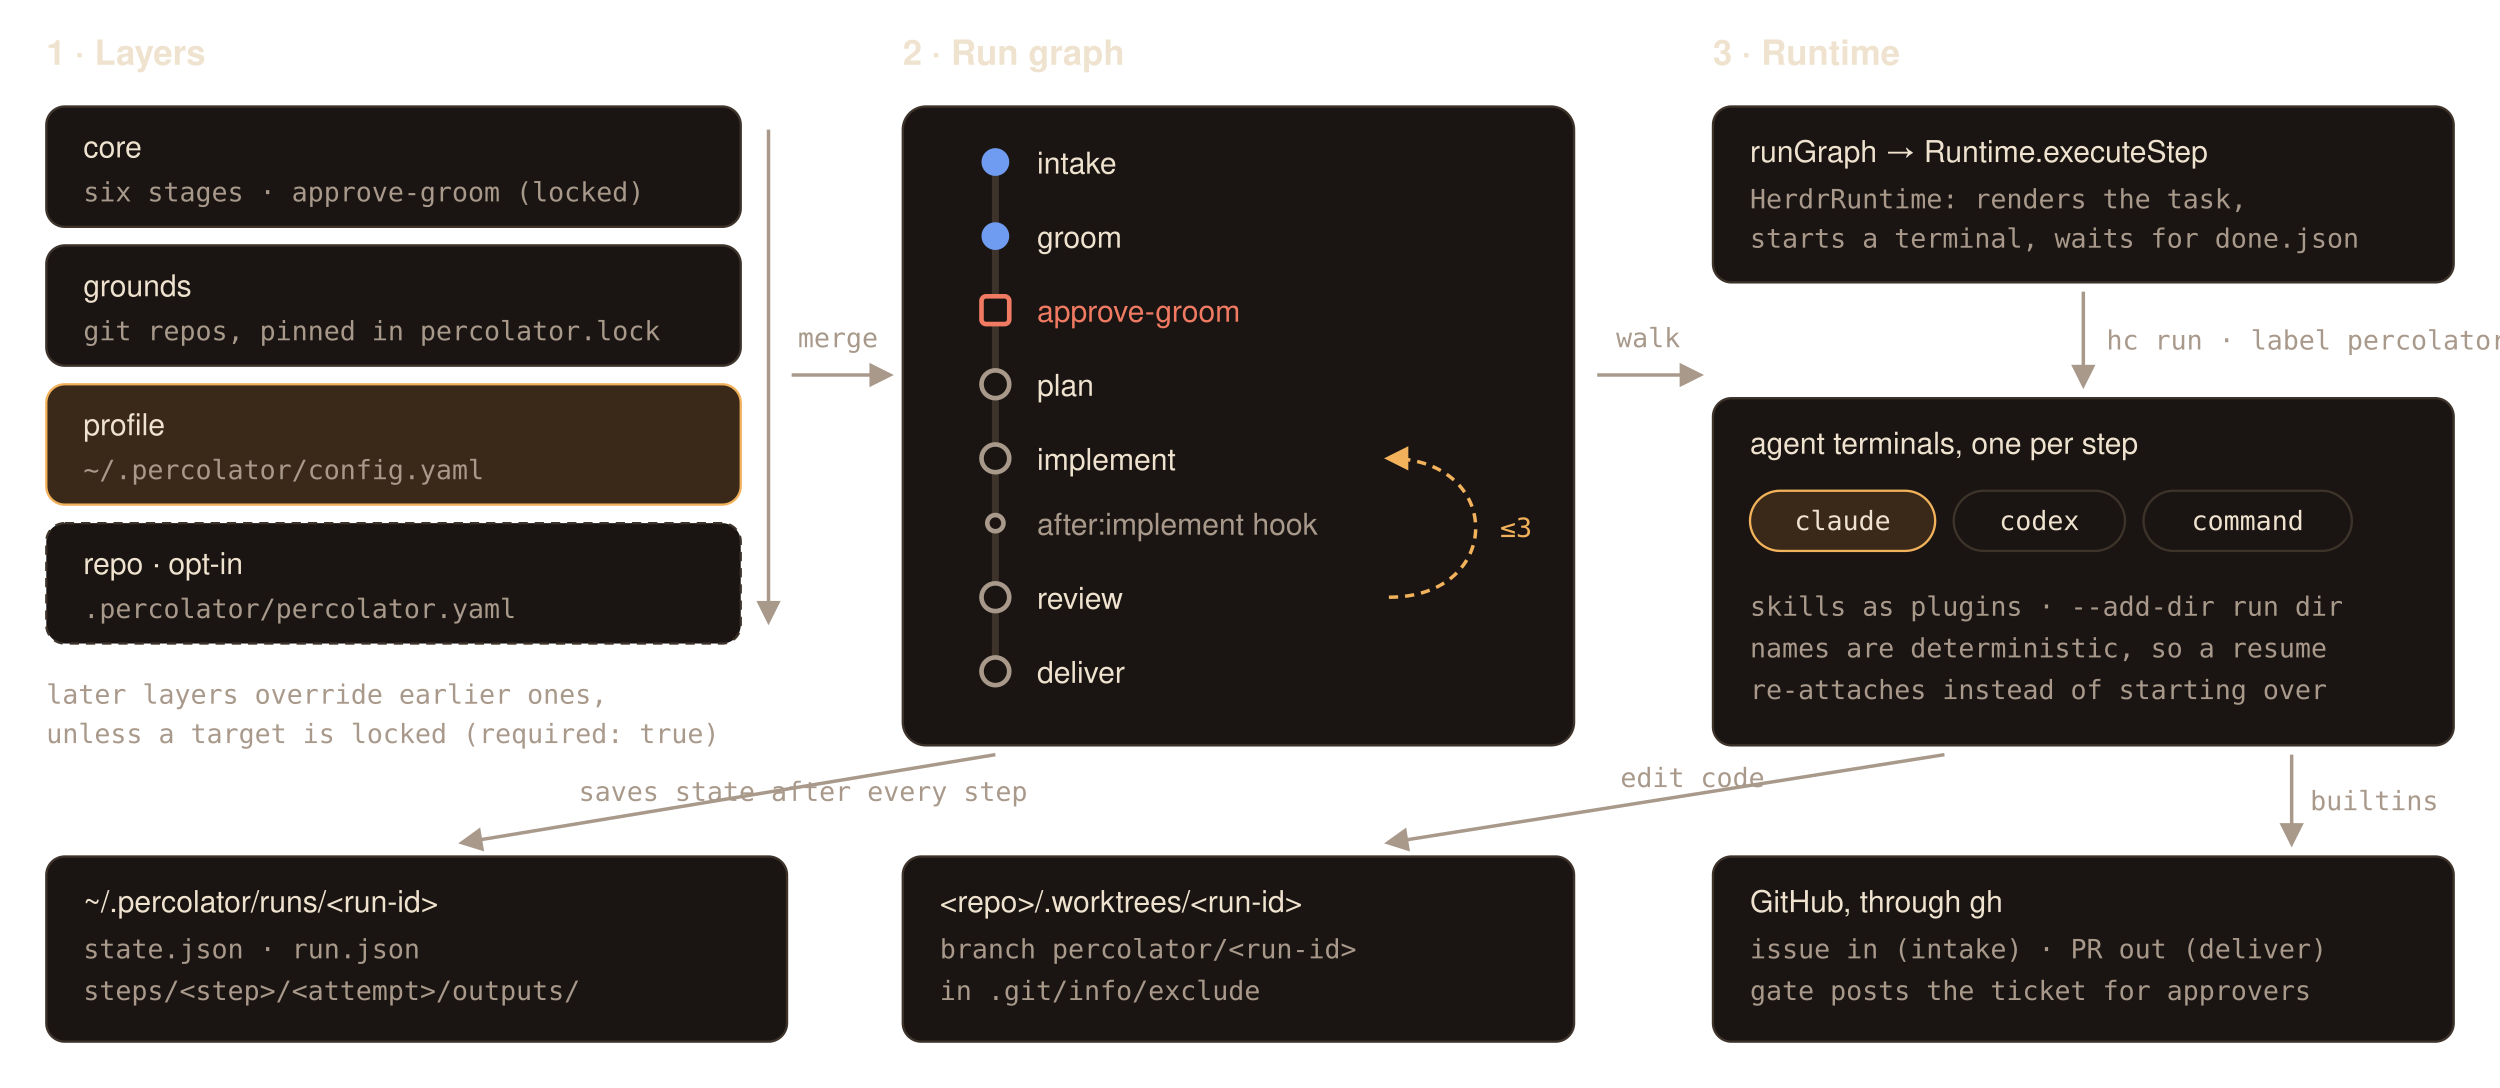
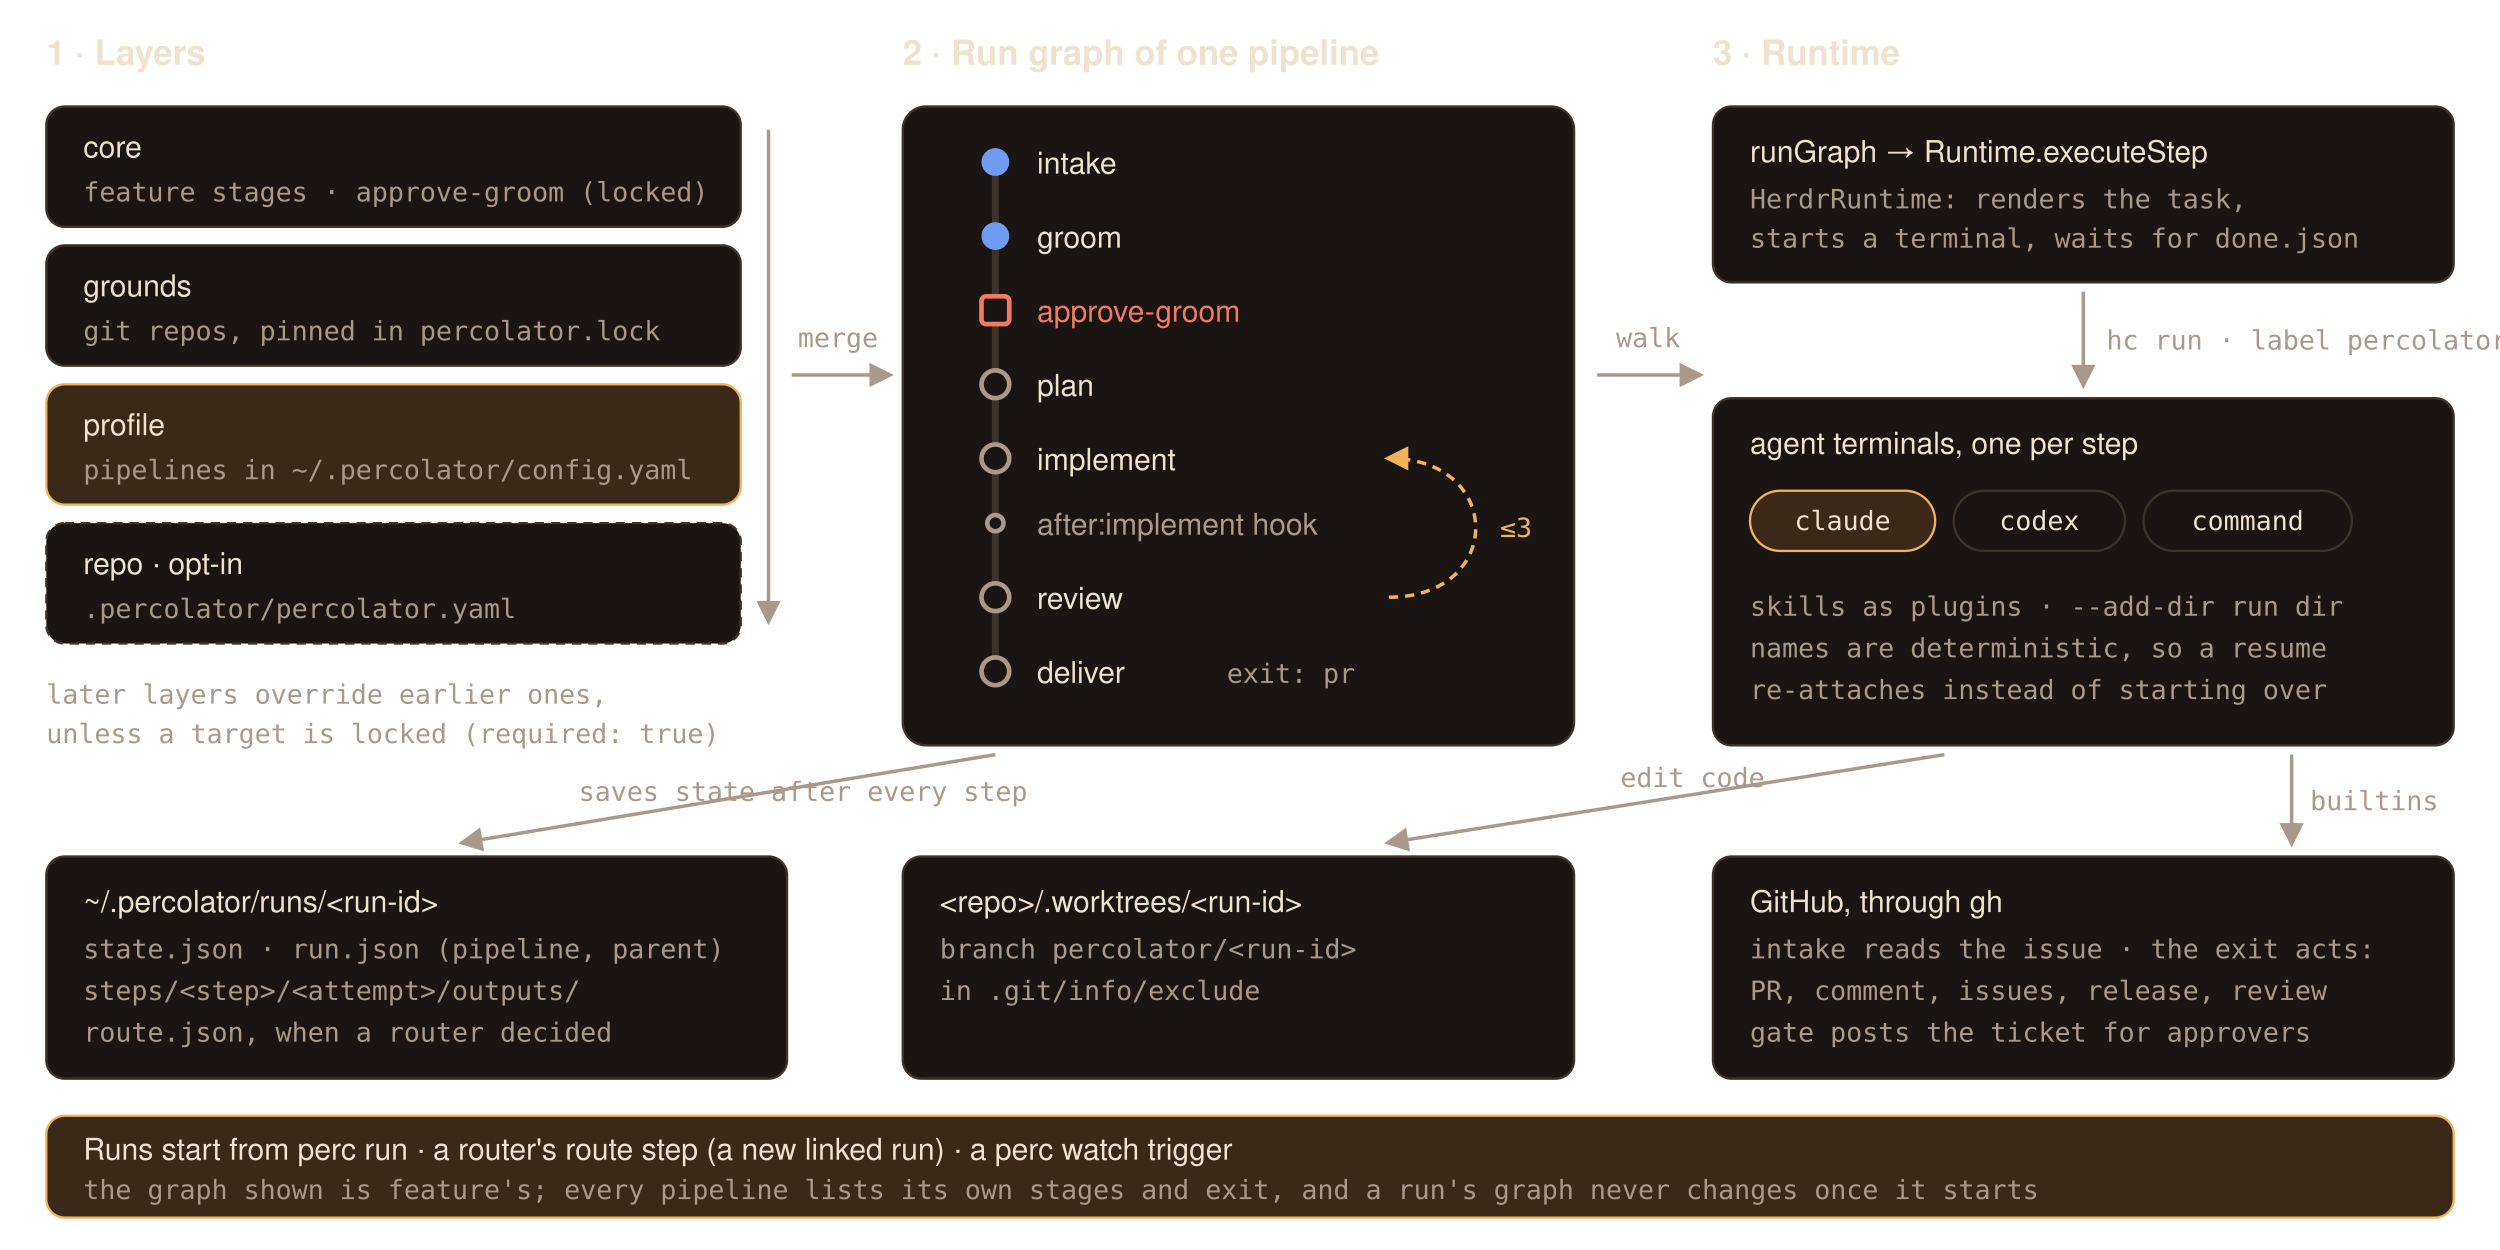
- <svg xmlns="http://www.w3.org/2000/svg" viewBox="0 0 1080 470" width="1080" height="470" role="img" aria-label="Engine: four config layers merge into a run graph, which the engine walks through a runtime that starts agent terminals with hc; state goes to the run directory, code to a worktree, and GitHub is reached through gh.">
+ <svg xmlns="http://www.w3.org/2000/svg" viewBox="0 0 1080 540" width="1080" height="540" role="img" aria-label="Engine: four config layers merge into the run graph of one pipeline, which the engine walks through a runtime that starts agent terminals with hc; state goes to the run directory, code to a worktree, and GitHub is reached through gh. Runs start from perc run, a router's route step (as a new linked run) or a perc watch trigger, and a run's graph never changes once it starts.">
  <style>
.ink{fill:#efe3cf}.mut{fill:#a8998b}.acc{fill:#f2b25c}.wait{fill:#f07a62}.pass{fill:#6f9cf0}.surf{fill:#1a1512}
.s-line{stroke:#3d332b}.s-mut{stroke:#a8998b}.s-acc{stroke:#f2b25c}.s-wait{stroke:#f07a62}.s-ink{stroke:#efe3cf}.s-pass{stroke:#6f9cf0}
.box{fill:#1a1512;stroke:#3d332b}.box-acc{fill:#3a2919;stroke:#f2b25c}
.t12{font:600 12px -apple-system, 'Segoe UI', Helvetica, Arial, sans-serif;letter-spacing:.06em}.t13{font:500 13px -apple-system, 'Segoe UI', Helvetica, Arial, sans-serif}.hd{font:700 15px -apple-system, 'Segoe UI', Helvetica, Arial, sans-serif}.tm{font:11.5px ui-monospace, SFMono-Regular, 'Cascadia Code', Consolas, monospace}
</style>
  <defs>
    <marker id="am" viewBox="0 0 10 10" refX="8" refY="5" markerWidth="7" markerHeight="7" orient="auto-start-reverse">
      <path d="M0 0L10 5L0 10z" class="mut" />
    </marker>
    <marker id="aa" viewBox="0 0 10 10" refX="8" refY="5" markerWidth="7" markerHeight="7" orient="auto-start-reverse">
      <path d="M0 0L10 5L0 10z" class="acc" />
    </marker>
    <marker id="aw" viewBox="0 0 10 10" refX="8" refY="5" markerWidth="7" markerHeight="7" orient="auto-start-reverse">
      <path d="M0 0L10 5L0 10z" class="wait" />
    </marker>
  </defs>
  <text x="20" y="28" class="hd ink">1 · Layers</text>
-   <text x="390" y="28" class="hd ink">2 · Run graph</text>
+   <text x="390" y="28" class="hd ink">2 · Run graph of one pipeline</text>
  <text x="740" y="28" class="hd ink">3 · Runtime</text>
  <rect x="20" y="46" width="300" height="52" rx="8" class="box" />
  <text x="36" y="68" class="t13 ink">core</text>
-   <text x="36" y="87" class="tm mut">six stages · approve-groom (locked)</text>
+   <text x="36" y="87" class="tm mut">feature stages · approve-groom (locked)</text>
  <rect x="20" y="106" width="300" height="52" rx="8" class="box" />
  <text x="36" y="128" class="t13 ink">grounds</text>
  <text x="36" y="147" class="tm mut">git repos, pinned in percolator.lock</text>
  <rect x="20" y="166" width="300" height="52" rx="8" class="box-acc" />
  <text x="36" y="188" class="t13 ink">profile</text>
-   <text x="36" y="207" class="tm mut">~/.percolator/config.yaml</text>
+   <text x="36" y="207" class="tm mut">pipelines in ~/.percolator/config.yaml</text>
  <rect x="20" y="226" width="300" height="52" rx="8" class="box" stroke-dasharray="4 3" />
  <text x="36" y="248" class="t13 ink">repo · opt-in</text>
  <text x="36" y="267" class="tm mut">.percolator/percolator.yaml</text>
  <line x1="332" y1="56" x2="332" y2="268" class="s-mut" stroke-width="1.5" marker-end="url(#am)" />
  <text x="20" y="304" class="tm mut">later layers override earlier ones,</text>
  <text x="20" y="321" class="tm mut">unless a target is locked (required: true)</text>
  <line x1="342" y1="162" x2="384" y2="162" class="s-mut" stroke-width="1.5" marker-end="url(#am)" />
  <text x="362" y="150" class="tm mut" text-anchor="middle">merge</text>
  <rect x="390" y="46" width="290" height="276" rx="10" class="box" />
  <line x1="430" y1="70" x2="430" y2="290" class="s-line" stroke-width="3" />
  <circle cx="430" cy="70" r="6" class="pass" />
  <text x="448" y="75" class="t13 ink">intake</text>
  <circle cx="430" cy="102" r="6" class="pass" />
  <text x="448" y="107" class="t13 ink">groom</text>
  <rect x="424" y="128" width="12" height="12" rx="2" class="surf s-wait" stroke-width="2" />
  <text x="448" y="139" class="t13 wait">approve-groom</text>
  <circle cx="430" cy="166" r="6" class="surf s-mut" stroke-width="2" />
  <text x="448" y="171" class="t13 ink">plan</text>
  <circle cx="430" cy="198" r="6" class="surf s-mut" stroke-width="2" />
  <text x="448" y="203" class="t13 ink">implement</text>
  <circle cx="430" cy="226" r="3.5" class="surf s-mut" stroke-width="2" />
  <text x="448" y="231" class="t13 mut">after:implement hook</text>
  <circle cx="430" cy="258" r="6" class="surf s-mut" stroke-width="2" />
  <text x="448" y="263" class="t13 ink">review</text>
  <circle cx="430" cy="290" r="6" class="surf s-mut" stroke-width="2" />
  <text x="448" y="295" class="t13 ink">deliver</text>
+   <text x="530" y="295" class="tm mut">exit: pr</text>
  <path d="M600 258 C650 258 650 198 600 198" fill="none" class="s-acc" stroke-width="1.5" stroke-dasharray="4 3" marker-end="url(#aa)" />
  <text x="648" y="232" class="tm acc">≤3</text>
  <line x1="690" y1="162" x2="734" y2="162" class="s-mut" stroke-width="1.5" marker-end="url(#am)" />
  <text x="712" y="150" class="tm mut" text-anchor="middle">walk</text>
  <rect x="740" y="46" width="320" height="76" rx="8" class="box" />
  <text x="756" y="70" class="t13 ink">runGraph → Runtime.executeStep</text>
  <text x="756" y="90" class="tm mut">HerdrRuntime: renders the task,</text>
  <text x="756" y="107" class="tm mut">starts a terminal, waits for done.json</text>
  <line x1="900" y1="126" x2="900" y2="166" class="s-mut" stroke-width="1.5" marker-end="url(#am)" />
  <text x="910" y="151" class="tm mut">hc run · label percolator.run</text>
  <rect x="740" y="172" width="320" height="150" rx="8" class="box" />
  <text x="756" y="196" class="t13 ink">agent terminals, one per step</text>
  <rect x="756" y="212" width="80" height="26" rx="13" class="box-acc" />
  <text x="796" y="229" class="tm ink" text-anchor="middle">claude</text>
  <rect x="844" y="212" width="74" height="26" rx="13" class="box" />
  <text x="881" y="229" class="tm ink" text-anchor="middle">codex</text>
  <rect x="926" y="212" width="90" height="26" rx="13" class="box" />
  <text x="971" y="229" class="tm ink" text-anchor="middle">command</text>
  <text x="756" y="266" class="tm mut">skills as plugins · --add-dir run dir</text>
  <text x="756" y="284" class="tm mut">names are deterministic, so a resume</text>
  <text x="756" y="302" class="tm mut">re-attaches instead of starting over</text>
-   <rect x="20" y="370" width="320" height="80" rx="8" class="box" />
+   <rect x="20" y="370" width="320" height="96" rx="8" class="box" />
  <text x="36" y="394" class="t13 ink">~/.percolator/runs/&lt;run-id&gt;</text>
-   <text x="36" y="414" class="tm mut">state.json · run.json</text>
+   <text x="36" y="414" class="tm mut">state.json · run.json (pipeline, parent)</text>
  <text x="36" y="432" class="tm mut">steps/&lt;step&gt;/&lt;attempt&gt;/outputs/</text>
-   <rect x="390" y="370" width="290" height="80" rx="8" class="box" />
+   <text x="36" y="450" class="tm mut">route.json, when a router decided</text>
+   <rect x="390" y="370" width="290" height="96" rx="8" class="box" />
  <text x="406" y="394" class="t13 ink">&lt;repo&gt;/.worktrees/&lt;run-id&gt;</text>
  <text x="406" y="414" class="tm mut">branch percolator/&lt;run-id&gt;</text>
  <text x="406" y="432" class="tm mut">in .git/info/exclude</text>
-   <rect x="740" y="370" width="320" height="80" rx="8" class="box" />
+   <rect x="740" y="370" width="320" height="96" rx="8" class="box" />
  <text x="756" y="394" class="t13 ink">GitHub, through gh</text>
-   <text x="756" y="414" class="tm mut">issue in (intake) · PR out (deliver)</text>
-   <text x="756" y="432" class="tm mut">gate posts the ticket for approvers</text>
+   <text x="756" y="414" class="tm mut">intake reads the issue · the exit acts:</text>
+   <text x="756" y="432" class="tm mut">PR, comment, issues, release, review</text>
+   <text x="756" y="450" class="tm mut">gate posts the ticket for approvers</text>
  <line x1="430" y1="326" x2="200" y2="364" class="s-mut" stroke-width="1.5" marker-end="url(#am)" />
  <text x="250" y="346" class="tm mut">saves state after every step</text>
  <line x1="840" y1="326" x2="600" y2="364" class="s-mut" stroke-width="1.5" marker-end="url(#am)" />
  <text x="700" y="340" class="tm mut">edit code</text>
  <line x1="990" y1="326" x2="990" y2="364" class="s-mut" stroke-width="1.5" marker-end="url(#am)" />
  <text x="998" y="350" class="tm mut">builtins</text>
+   <rect x="20" y="482" width="1040" height="44" rx="8" class="box-acc" />
+   <text x="36" y="501" class="t13 ink">Runs start from perc run · a router's route step (a new linked run) · a perc watch trigger</text>
+   <text x="36" y="518" class="tm mut">the graph shown is feature's; every pipeline lists its own stages and exit, and a run's graph never changes once it starts</text>
</svg>
